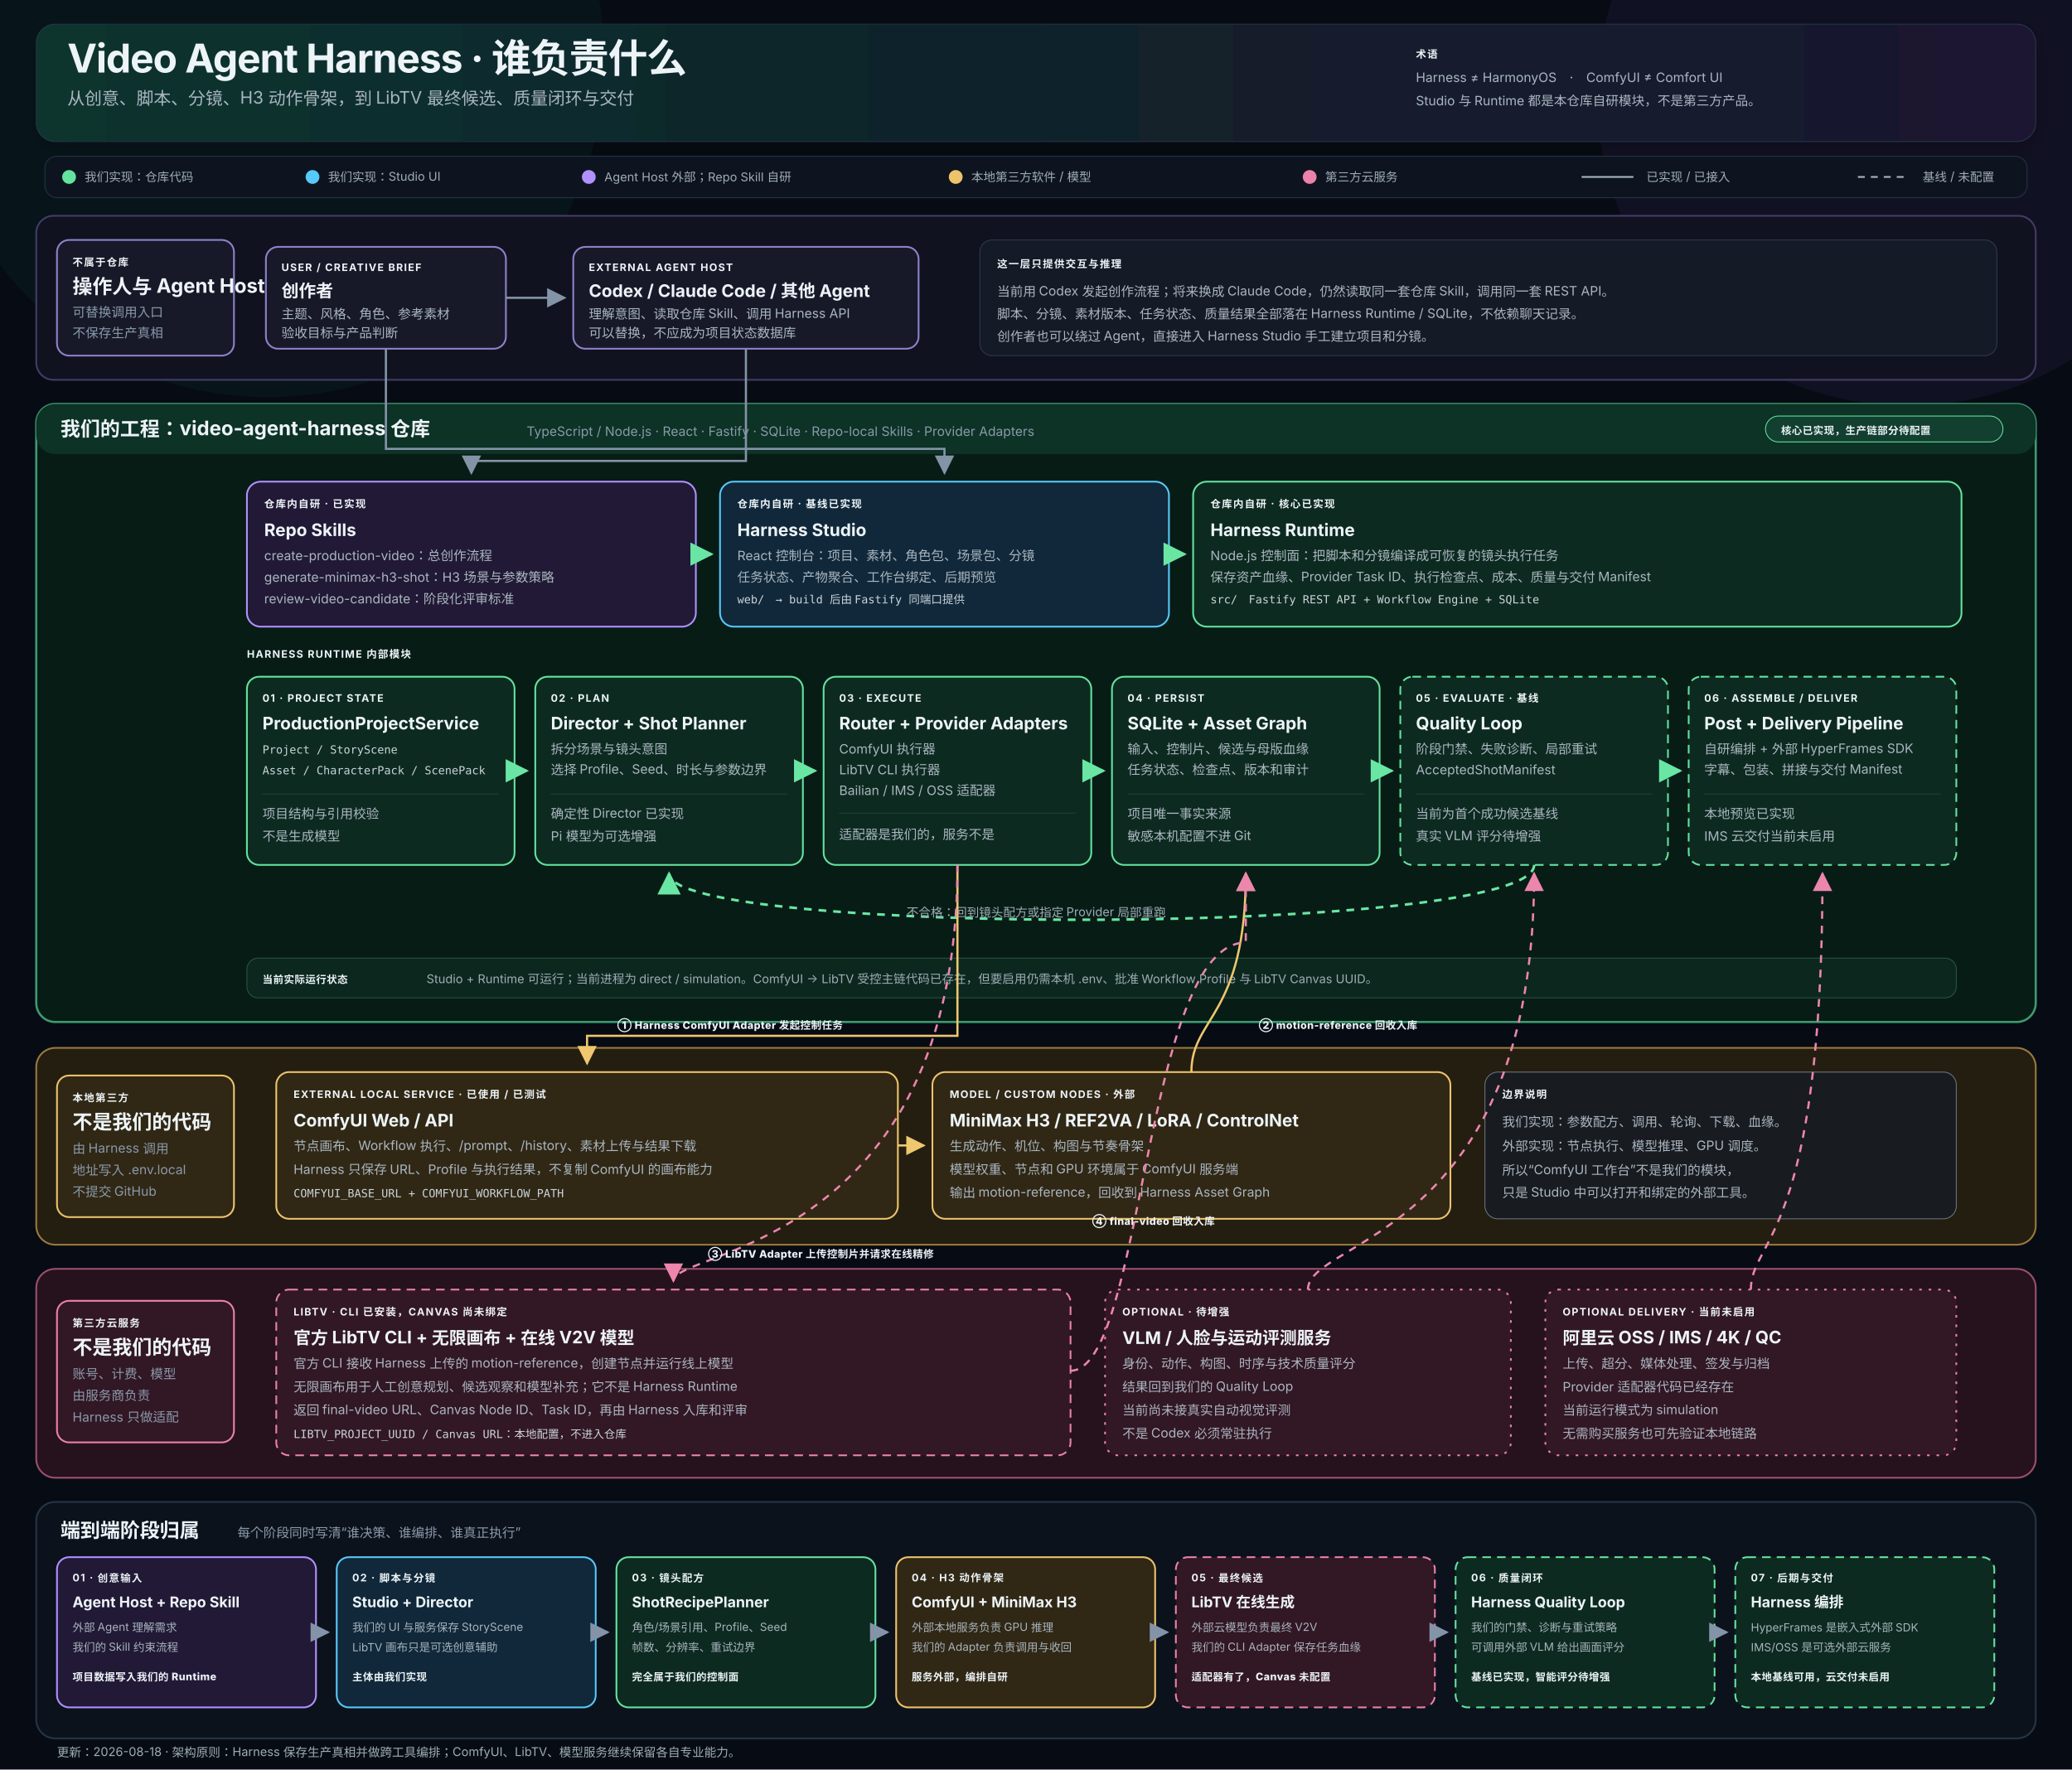
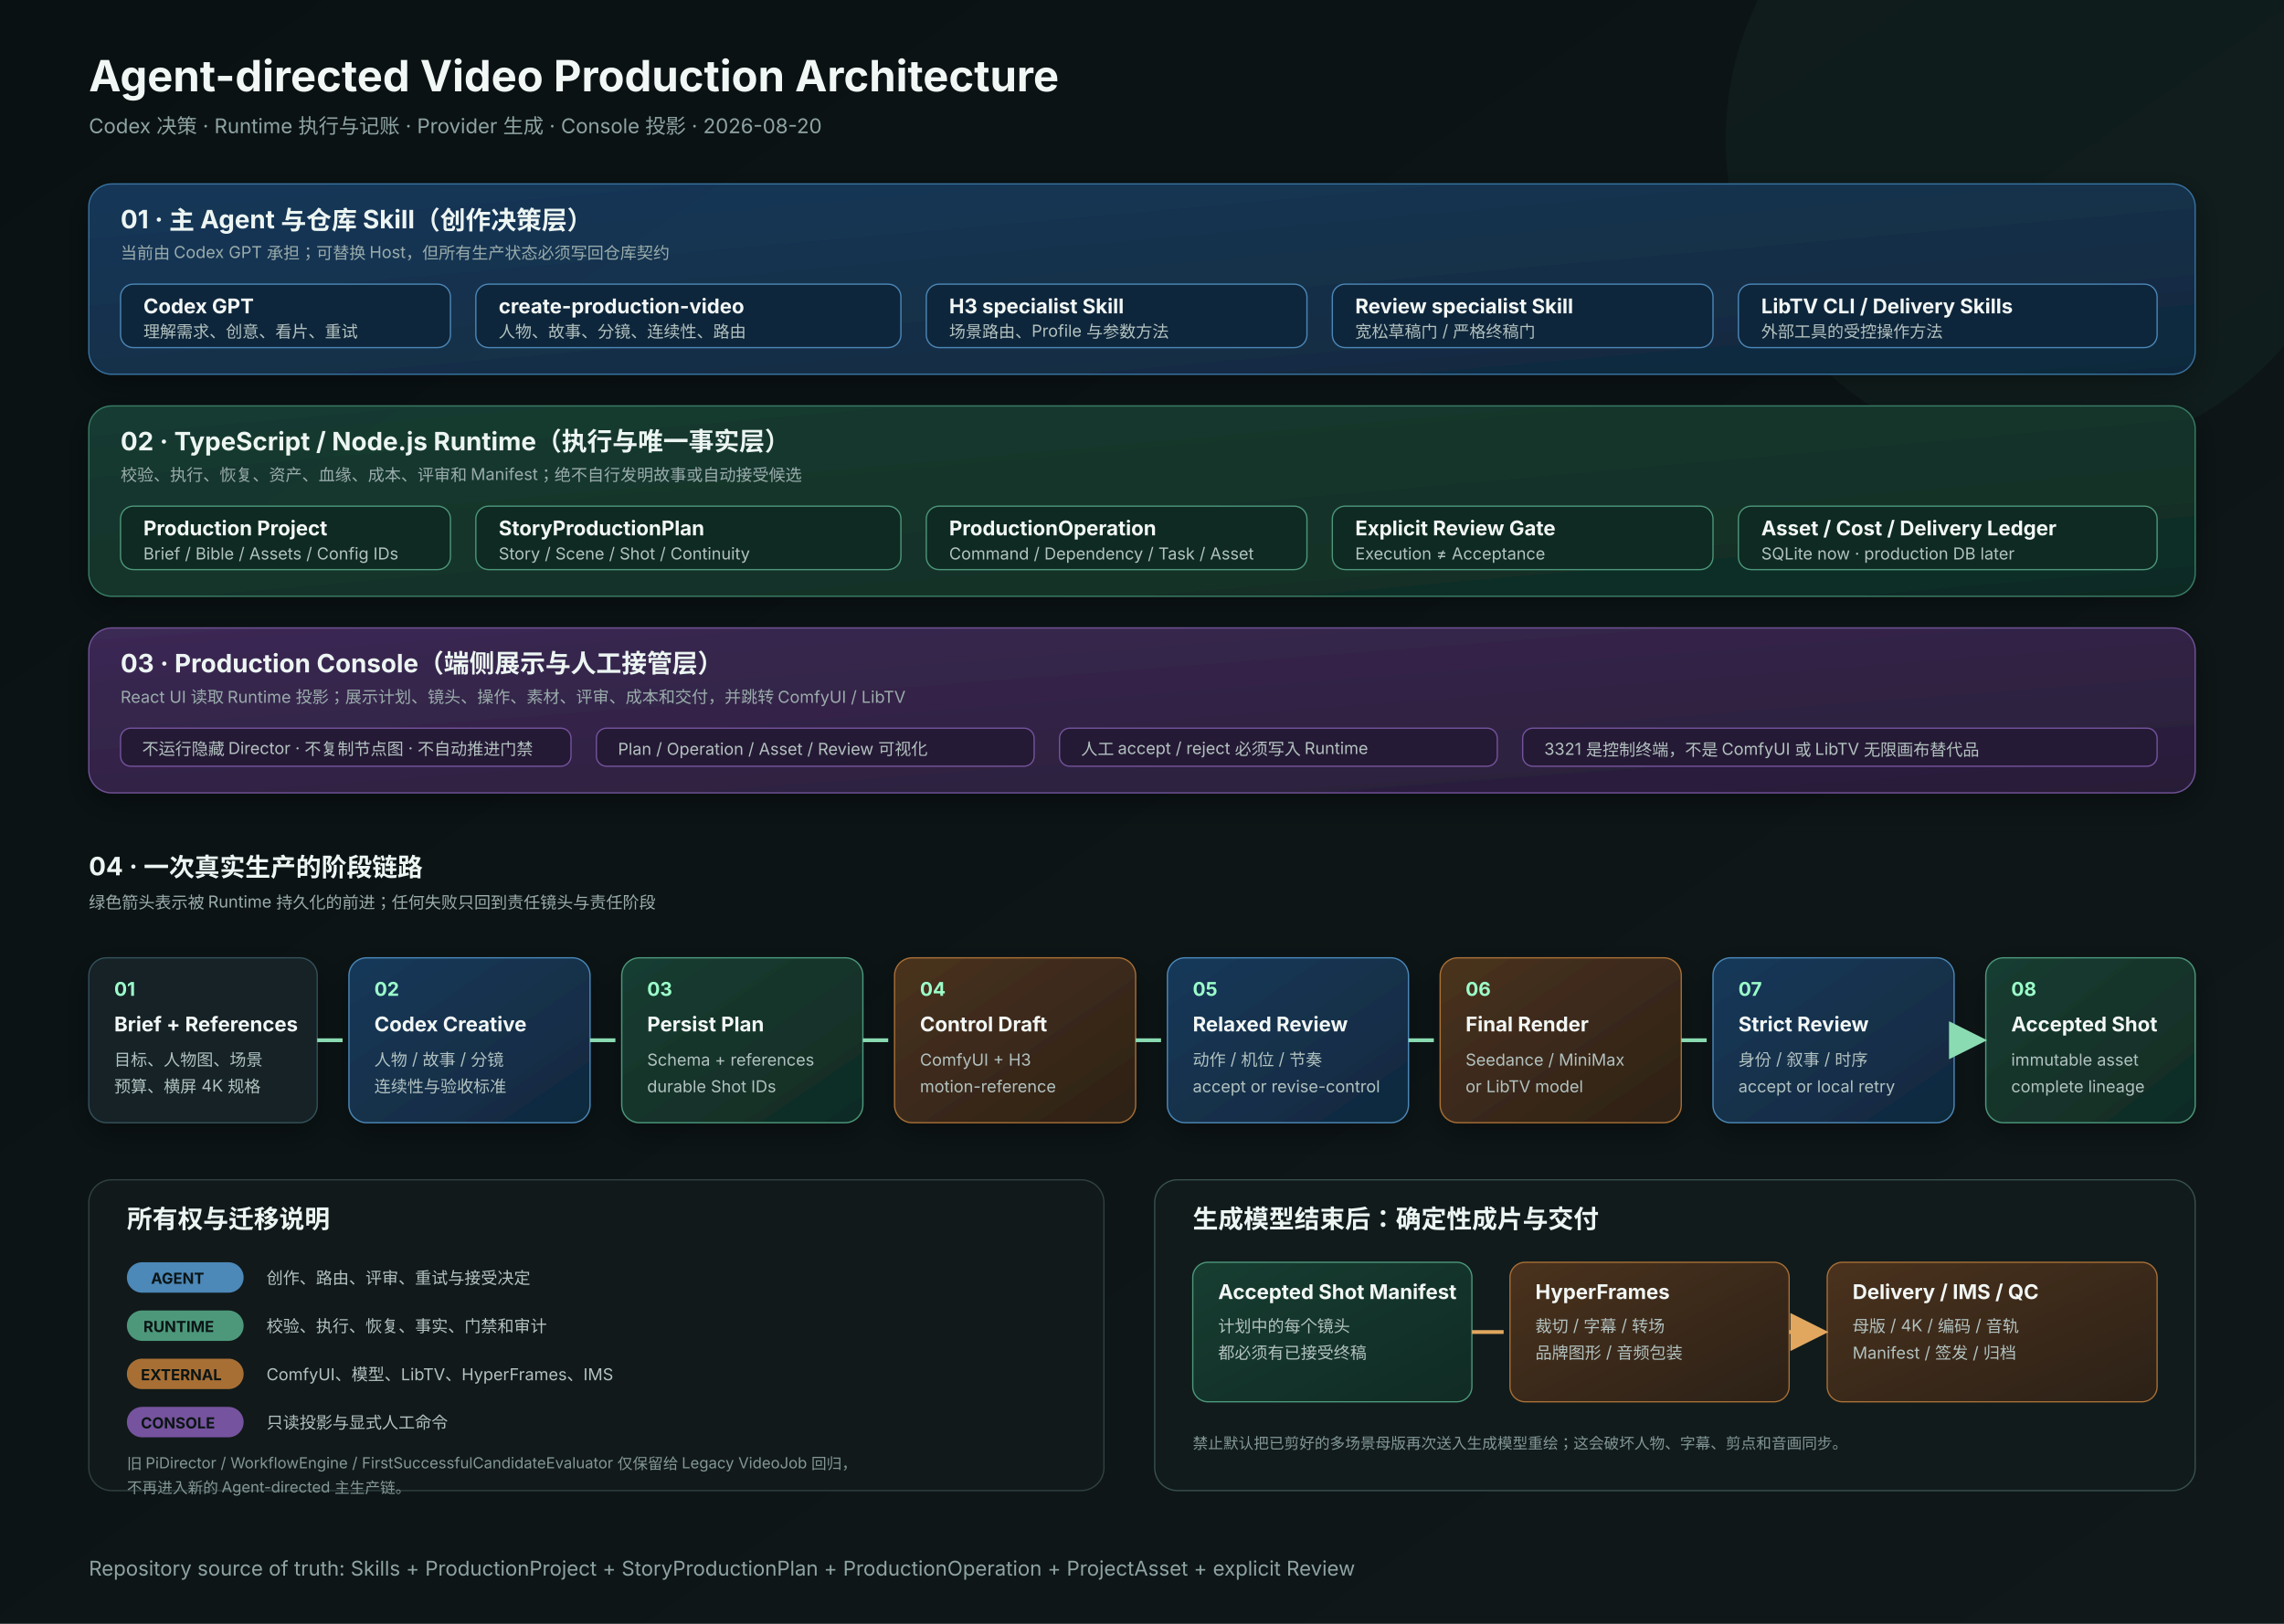
- <svg xmlns="http://www.w3.org/2000/svg" width="2400" height="2050" viewBox="0 0 2400 2050" role="img" aria-labelledby="title desc">
+ <svg xmlns="http://www.w3.org/2000/svg" width="1800" height="1280" viewBox="0 0 1800 1280" role="img" aria-labelledby="title desc">
  <defs>
-     <linearGradient id="headerGradient" x1="0" y1="0" x2="1" y2="0">
-       <stop offset="0" stop-color="#10352f" />
-       <stop offset="0.48" stop-color="#10222b" />
-       <stop offset="1" stop-color="#1b1730" />
+     <linearGradient id="bg" x1="0" y1="0" x2="1" y2="1">
+       <stop stop-color="#091113" />
+       <stop offset="1" stop-color="#101819" />
+     </linearGradient>
+     <linearGradient id="agent" x1="0" y1="0" x2="1" y2="1">
+       <stop stop-color="#18395a" />
+       <stop offset="1" stop-color="#10283d" />
+     </linearGradient>
+     <linearGradient id="runtime" x1="0" y1="0" x2="1" y2="1">
+       <stop stop-color="#173d31" />
+       <stop offset="1" stop-color="#102b24" />
+     </linearGradient>
+     <linearGradient id="external" x1="0" y1="0" x2="1" y2="1">
+       <stop stop-color="#4a321d" />
+       <stop offset="1" stop-color="#2c2117" />
+     </linearGradient>
+     <linearGradient id="console" x1="0" y1="0" x2="1" y2="1">
+       <stop stop-color="#3d2955" />
+       <stop offset="1" stop-color="#281d38" />
    </linearGradient>
    <filter id="shadow" x="-20%" y="-20%" width="140%" height="140%">
-       <feDropShadow dx="0" dy="8" stdDeviation="12" flood-color="#000" flood-opacity="0.24" />
+       <feDropShadow dx="0" dy="8" stdDeviation="12" flood-color="#000" flood-opacity=".34" />
    </filter>
-     <marker id="arrowGreen" viewBox="0 0 10 10" refX="9" refY="5" markerWidth="9" markerHeight="9" orient="auto-start-reverse">
-       <path d="M 0 0 L 10 5 L 0 10 z" fill="#69e6a3" />
+     <marker id="arrow" markerWidth="10" markerHeight="10" refX="8" refY="5" orient="auto">
+       <path d="M0,0 L10,5 L0,10 z" fill="#8adbb2" />
    </marker>
-     <marker id="arrowGray" viewBox="0 0 10 10" refX="9" refY="5" markerWidth="9" markerHeight="9" orient="auto-start-reverse">
-       <path d="M 0 0 L 10 5 L 0 10 z" fill="#8494a8" />
-     </marker>
-     <marker id="arrowGold" viewBox="0 0 10 10" refX="9" refY="5" markerWidth="9" markerHeight="9" orient="auto-start-reverse">
-       <path d="M 0 0 L 10 5 L 0 10 z" fill="#efc76e" />
-     </marker>
-     <marker id="arrowPink" viewBox="0 0 10 10" refX="9" refY="5" markerWidth="9" markerHeight="9" orient="auto-start-reverse">
-       <path d="M 0 0 L 10 5 L 0 10 z" fill="#ec86ad" />
+     <marker id="arrowOrange" markerWidth="10" markerHeight="10" refX="8" refY="5" orient="auto">
+       <path d="M0,0 L10,5 L0,10 z" fill="#e1a75f" />
    </marker>
    <style>
-       text { font-family: Inter, -apple-system, BlinkMacSystemFont, "PingFang SC", "Microsoft YaHei", sans-serif; fill: #edf4f7; }
-       .title { font-size: 46px; font-weight: 750; letter-spacing: -1px; }
-       .subtitle { font-size: 20px; fill: #a7b5bf; }
-       .zone-title { font-size: 23px; font-weight: 750; }
-       .zone-sub { font-size: 15px; fill: #8999a9; }
-       .box-title { font-size: 20px; font-weight: 720; }
-       .box-copy { font-size: 15px; fill: #aab6c0; }
-       .box-code { font-family: "SFMono-Regular", Consolas, monospace; font-size: 13px; fill: #cad4da; }
-       .kicker { font-size: 12px; font-weight: 750; letter-spacing: 1.2px; }
-       .status { font-size: 12px; font-weight: 760; letter-spacing: .4px; }
-       .note { font-size: 14px; fill: #9facb6; }
-       .stage-title { font-size: 17px; font-weight: 730; }
-       .stage-copy { font-size: 13px; fill: #a8b4bd; }
-       .ours-fill { fill: #0d2a20; }
-       .ours-stroke { stroke: #64e3a0; stroke-width: 2; }
-       .ui-fill { fill: #10283a; }
-       .ui-stroke { stroke: #57c9fa; stroke-width: 2; }
-       .skill-fill { fill: #211936; }
-       .skill-stroke { stroke: #b091ff; stroke-width: 2; }
-       .local-fill { fill: #302715; }
-       .local-stroke { stroke: #edc46b; stroke-width: 2; }
-       .cloud-fill { fill: #321725; }
-       .cloud-stroke { stroke: #eb82a9; stroke-width: 2; }
-       .external-fill { fill: #171929; }
-       .external-stroke { stroke: #8f82cc; stroke-width: 2; }
-       .implemented { stroke-dasharray: none; }
-       .baseline { stroke-dasharray: 10 7; }
-       .pending { stroke-dasharray: 3 8; }
-       .arrow-green { fill: none; stroke: #69e6a3; stroke-width: 3; marker-end: url(#arrowGreen); }
-       .arrow-gray { fill: none; stroke: #8494a8; stroke-width: 2.5; marker-end: url(#arrowGray); }
-       .arrow-gold { fill: none; stroke: #efc76e; stroke-width: 2.5; marker-end: url(#arrowGold); }
-       .arrow-pink { fill: none; stroke: #ec86ad; stroke-width: 2.5; marker-end: url(#arrowPink); }
-       .dashed { stroke-dasharray: 9 8; }
-       .divider { stroke: #ffffff; stroke-opacity: .1; }
+       .title{fill:#f1f7f5;font:700 34px Inter,Arial,"PingFang SC",sans-serif}.sub{fill:#8fa3a3;font:16px Inter,Arial,"PingFang SC",sans-serif}.laneTitle{fill:#ecf5f2;font:700 20px Inter,Arial,"PingFang SC",sans-serif}.laneSub{fill:#9aacab;font:13px Inter,Arial,"PingFang SC",sans-serif}.boxTitle{fill:#f2f7f5;font:700 16px Inter,Arial,"PingFang SC",sans-serif}.boxText{fill:#b3c2c0;font:13px Inter,Arial,"PingFang SC",sans-serif}.tiny{fill:#839796;font:12px Inter,Arial,"PingFang SC",sans-serif}.badge{fill:#0b1515;font:700 12px Inter,Arial,"PingFang SC",sans-serif}.flowLabel{fill:#83cfa9;font:700 12px Inter,Arial,"PingFang SC",sans-serif}.num{fill:#9cffca;font:700 15px Inter,Arial,sans-serif}.externalText{fill:#efc890;font:700 12px Inter,Arial,"PingFang SC",sans-serif}
    </style>
  </defs>
-   <rect width="2400" height="2050" fill="#070c14" />
-   <circle cx="310" cy="70" r="390" fill="#0c5a4b" opacity=".11" />
-   <circle cx="2210" cy="110" r="360" fill="#6c3fb5" opacity=".10" />
+   <rect width="1800" height="1280" fill="url(#bg)" />
+   <circle cx="1610" cy="110" r="250" fill="#5ab98c" opacity=".05" />
+   <text x="70" y="72" class="title">Agent-directed Video Production Architecture</text>
+   <text x="70" y="105" class="sub">Codex 决策 · Runtime 执行与记账 · Provider 生成 · Console 投影 · 2026-08-20</text>
+   <rect x="70" y="145" width="1660" height="150" rx="18" fill="url(#agent)" stroke="#3a74a3" opacity=".97" filter="url(#shadow)" />
+   <text x="95" y="180" class="laneTitle">01 · 主 Agent 与仓库 Skill（创作决策层）</text>
+   <text x="95" y="204" class="laneSub">当前由 Codex GPT 承担；可替换 Host，但所有生产状态必须写回仓库契约</text>
+   <rect x="95" y="224" width="260" height="50" rx="10" fill="#0e263b" stroke="#4c88b8" />
+   <text x="113" y="247" class="boxTitle">Codex GPT</text>
+   <text x="113" y="266" class="boxText">理解需求、创意、看片、重试</text>
+   <rect x="375" y="224" width="335" height="50" rx="10" fill="#0e263b" stroke="#4c88b8" />
+   <text x="393" y="247" class="boxTitle">create-production-video</text>
+   <text x="393" y="266" class="boxText">人物、故事、分镜、连续性、路由</text>
+   <rect x="730" y="224" width="300" height="50" rx="10" fill="#0e263b" stroke="#4c88b8" />
+   <text x="748" y="247" class="boxTitle">H3 specialist Skill</text>
+   <text x="748" y="266" class="boxText">场景路由、Profile 与参数方法</text>
+   <rect x="1050" y="224" width="300" height="50" rx="10" fill="#0e263b" stroke="#4c88b8" />
+   <text x="1068" y="247" class="boxTitle">Review specialist Skill</text>
+   <text x="1068" y="266" class="boxText">宽松草稿门 / 严格终稿门</text>
+   <rect x="1370" y="224" width="330" height="50" rx="10" fill="#0e263b" stroke="#4c88b8" />
+   <text x="1388" y="247" class="boxTitle">LibTV CLI / Delivery Skills</text>
+   <text x="1388" y="266" class="boxText">外部工具的受控操作方法</text>
+   <rect x="70" y="320" width="1660" height="150" rx="18" fill="url(#runtime)" stroke="#3b8067" opacity=".97" filter="url(#shadow)" />
+   <text x="95" y="355" class="laneTitle">02 · TypeScript / Node.js Runtime（执行与唯一事实层）</text>
+   <text x="95" y="379" class="laneSub">校验、执行、恢复、资产、血缘、成本、评审和 Manifest；绝不自行发明故事或自动接受候选</text>
+   <rect x="95" y="399" width="260" height="50" rx="10" fill="#0e2a22" stroke="#4d987b" />
+   <text x="113" y="422" class="boxTitle">Production Project</text>
+   <text x="113" y="441" class="boxText">Brief / Bible / Assets / Config IDs</text>
+   <rect x="375" y="399" width="335" height="50" rx="10" fill="#0e2a22" stroke="#4d987b" />
+   <text x="393" y="422" class="boxTitle">StoryProductionPlan</text>
+   <text x="393" y="441" class="boxText">Story / Scene / Shot / Continuity</text>
+   <rect x="730" y="399" width="300" height="50" rx="10" fill="#0e2a22" stroke="#4d987b" />
+   <text x="748" y="422" class="boxTitle">ProductionOperation</text>
+   <text x="748" y="441" class="boxText">Command / Dependency / Task / Asset</text>
+   <rect x="1050" y="399" width="300" height="50" rx="10" fill="#0e2a22" stroke="#4d987b" />
+   <text x="1068" y="422" class="boxTitle">Explicit Review Gate</text>
+   <text x="1068" y="441" class="boxText">Execution ≠ Acceptance</text>
+   <rect x="1370" y="399" width="330" height="50" rx="10" fill="#0e2a22" stroke="#4d987b" />
+   <text x="1388" y="422" class="boxTitle">Asset / Cost / Delivery Ledger</text>
+   <text x="1388" y="441" class="boxText">SQLite now · production DB later</text>
+   <rect x="70" y="495" width="1660" height="130" rx="18" fill="url(#console)" stroke="#74539b" opacity=".97" filter="url(#shadow)" />
+   <text x="95" y="530" class="laneTitle">03 · Production Console（端侧展示与人工接管层）</text>
+   <text x="95" y="554" class="laneSub">React UI 读取 Runtime 投影；展示计划、镜头、操作、素材、评审、成本和交付，并跳转 ComfyUI / LibTV</text>
+   <rect x="95" y="574" width="355" height="30" rx="8" fill="#251a35" stroke="#76539e" />
+   <text x="112" y="595" class="boxText">不运行隐藏 Director · 不复制节点图 · 不自动推进门禁</text>
+   <rect x="470" y="574" width="345" height="30" rx="8" fill="#251a35" stroke="#76539e" />
+   <text x="487" y="595" class="boxText">Plan / Operation / Asset / Review 可视化</text>
+   <rect x="835" y="574" width="345" height="30" rx="8" fill="#251a35" stroke="#76539e" />
+   <text x="852" y="595" class="boxText">人工 accept / reject 必须写入 Runtime</text>
+   <rect x="1200" y="574" width="500" height="30" rx="8" fill="#251a35" stroke="#76539e" />
+   <text x="1217" y="595" class="boxText">3321 是控制终端，不是 ComfyUI 或 LibTV 无限画布替代品</text>
+   <text x="70" y="690" class="laneTitle">04 · 一次真实生产的阶段链路</text>
+   <text x="70" y="716" class="laneSub">绿色箭头表示被 Runtime 持久化的前进；任何失败只回到责任镜头与责任阶段</text>
  <g filter="url(#shadow)">
-     <rect x="42" y="28" width="2316" height="136" rx="22" fill="url(#headerGradient)" stroke="#263647" />
-     <text x="78" y="84" class="title">Video Agent Harness · 谁负责什么</text>
-     <text x="78" y="121" class="subtitle">从创意、脚本、分镜、H3 动作骨架，到 LibTV 最终候选、质量闭环与交付</text>
-     <text x="1640" y="67" class="kicker" fill="#70e5a6">术语</text>
-     <text x="1640" y="95" class="box-copy">Harness ≠ HarmonyOS　·　ComfyUI ≠ Comfort UI</text>
-     <text x="1640" y="122" class="box-copy">Studio 与 Runtime 都是本仓库自研模块，不是第三方产品。</text>
+     <rect x="70" y="755" width="180" height="130" rx="14" fill="#132328" stroke="#35515a" />
+     <text x="90" y="785" class="num">01</text>
+     <text x="90" y="813" class="boxTitle">Brief + References</text>
+     <text x="90" y="840" class="boxText">目标、人物图、场景</text>
+     <text x="90" y="861" class="boxText">预算、横屏 4K 规格</text>
+     <rect x="275" y="755" width="190" height="130" rx="14" fill="url(#agent)" stroke="#4c88b8" />
+     <text x="295" y="785" class="num">02</text>
+     <text x="295" y="813" class="boxTitle">Codex Creative</text>
+     <text x="295" y="840" class="boxText">人物 / 故事 / 分镜</text>
+     <text x="295" y="861" class="boxText">连续性与验收标准</text>
+     <rect x="490" y="755" width="190" height="130" rx="14" fill="url(#runtime)" stroke="#4d987b" />
+     <text x="510" y="785" class="num">03</text>
+     <text x="510" y="813" class="boxTitle">Persist Plan</text>
+     <text x="510" y="840" class="boxText">Schema + references</text>
+     <text x="510" y="861" class="boxText">durable Shot IDs</text>
+     <rect x="705" y="755" width="190" height="130" rx="14" fill="url(#external)" stroke="#a86f35" />
+     <text x="725" y="785" class="num">04</text>
+     <text x="725" y="813" class="boxTitle">Control Draft</text>
+     <text x="725" y="840" class="boxText">ComfyUI + H3</text>
+     <text x="725" y="861" class="boxText">motion-reference</text>
+     <rect x="920" y="755" width="190" height="130" rx="14" fill="url(#agent)" stroke="#4c88b8" />
+     <text x="940" y="785" class="num">05</text>
+     <text x="940" y="813" class="boxTitle">Relaxed Review</text>
+     <text x="940" y="840" class="boxText">动作 / 机位 / 节奏</text>
+     <text x="940" y="861" class="boxText">accept or revise-control</text>
+     <rect x="1135" y="755" width="190" height="130" rx="14" fill="url(#external)" stroke="#a86f35" />
+     <text x="1155" y="785" class="num">06</text>
+     <text x="1155" y="813" class="boxTitle">Final Render</text>
+     <text x="1155" y="840" class="boxText">Seedance / MiniMax</text>
+     <text x="1155" y="861" class="boxText">or LibTV model</text>
+     <rect x="1350" y="755" width="190" height="130" rx="14" fill="url(#agent)" stroke="#4c88b8" />
+     <text x="1370" y="785" class="num">07</text>
+     <text x="1370" y="813" class="boxTitle">Strict Review</text>
+     <text x="1370" y="840" class="boxText">身份 / 叙事 / 时序</text>
+     <text x="1370" y="861" class="boxText">accept or local retry</text>
+     <rect x="1565" y="755" width="165" height="130" rx="14" fill="url(#runtime)" stroke="#4d987b" />
+     <text x="1585" y="785" class="num">08</text>
+     <text x="1585" y="813" class="boxTitle">Accepted Shot</text>
+     <text x="1585" y="840" class="boxText">immutable asset</text>
+     <text x="1585" y="861" class="boxText">complete lineage</text>
  </g>
-   <g transform="translate(52,181)">
-     <rect width="2296" height="48" rx="14" fill="#0d141f" stroke="#253344" />
-     <circle cx="28" cy="24" r="8" fill="#64e3a0" />
-     <text x="46" y="29" class="note">我们实现：仓库代码</text>
-     <circle cx="310" cy="24" r="8" fill="#57c9fa" />
-     <text x="328" y="29" class="note">我们实现：Studio UI</text>
-     <circle cx="630" cy="24" r="8" fill="#b091ff" />
-     <text x="648" y="29" class="note">Agent Host 外部；Repo Skill 自研</text>
-     <circle cx="1055" cy="24" r="8" fill="#edc46b" />
-     <text x="1073" y="29" class="note">本地第三方软件 / 模型</text>
-     <circle cx="1465" cy="24" r="8" fill="#eb82a9" />
-     <text x="1483" y="29" class="note">第三方云服务</text>
-     <line x1="1780" y1="24" x2="1840" y2="24" stroke="#aab6c0" stroke-width="2" />
-     <text x="1855" y="29" class="note">已实现 / 已接入</text>
-     <line x1="2100" y1="24" x2="2160" y2="24" stroke="#aab6c0" stroke-width="2" stroke-dasharray="8 7" />
-     <text x="2175" y="29" class="note">基线 / 未配置</text>
-   </g>
-   <g>
-     <rect x="42" y="250" width="2316" height="190" rx="20" fill="#10121f" stroke="#443b67" stroke-width="2" />
-     <g transform="translate(66,278)">
-       <rect width="205" height="134" rx="14" class="external-fill external-stroke" />
-       <text x="18" y="30" class="kicker" fill="#b091ff">不属于仓库</text>
-       <text x="18" y="62" class="zone-title">操作人与 Agent Host</text>
-       <text x="18" y="89" class="zone-sub">可替换调用入口</text>
-       <text x="18" y="113" class="zone-sub">不保存生产真相</text>
-     </g>
-     <g transform="translate(308,286)">
-       <rect width="278" height="118" rx="14" class="external-fill external-stroke" />
-       <text x="18" y="28" class="kicker" fill="#b091ff">USER / CREATIVE BRIEF</text>
-       <text x="18" y="58" class="box-title">创作者</text>
-       <text x="18" y="83" class="box-copy">主题、风格、角色、参考素材</text>
-       <text x="18" y="105" class="box-copy">验收目标与产品判断</text>
-     </g>
-     <g transform="translate(664,286)">
-       <rect width="400" height="118" rx="14" class="external-fill external-stroke" />
-       <text x="18" y="28" class="kicker" fill="#b091ff">EXTERNAL AGENT HOST</text>
-       <text x="18" y="58" class="box-title">Codex / Claude Code / 其他 Agent</text>
-       <text x="18" y="83" class="box-copy">理解意图、读取仓库 Skill、调用 Harness API</text>
-       <text x="18" y="105" class="box-copy">可以替换，不应成为项目状态数据库</text>
-     </g>
-     <path d="M586 345 L654 345" class="arrow-gray" />
-     <g transform="translate(1135,278)">
-       <rect width="1178" height="134" rx="14" fill="#141a26" stroke="#2f3a4b" />
-       <text x="20" y="32" class="kicker" fill="#8fa0b2">这一层只提供交互与推理</text>
-       <text x="20" y="65" class="box-copy">当前用 Codex 发起创作流程；将来换成 Claude Code，仍然读取同一套仓库 Skill，调用同一套 REST API。</text>
-       <text x="20" y="91" class="box-copy">脚本、分镜、素材版本、任务状态、质量结果全部落在 Harness Runtime / SQLite，不依赖聊天记录。</text>
-       <text x="20" y="117" class="box-copy">创作者也可以绕过 Agent，直接进入 Harness Studio 手工建立项目和分镜。</text>
-     </g>
-   </g>
-   <g>
-     <rect x="42" y="468" width="2316" height="716" rx="22" fill="#081c16" stroke="#3f9a70" stroke-width="2.5" />
-     <rect x="42" y="468" width="2316" height="58" rx="22" fill="#0d3226" />
-     <text x="70" y="505" class="zone-title" fill="#6ae6a3">我们的工程：video-agent-harness 仓库</text>
-     <text x="610" y="505" class="zone-sub">TypeScript / Node.js · React · Fastify · SQLite · Repo-local Skills · Provider Adapters</text>
-     <g transform="translate(2045,482)">
-       <rect width="275" height="30" rx="15" fill="#123f30" stroke="#64e3a0" />
-       <text x="18" y="21" class="status" fill="#75e9ab">核心已实现，生产链部分待配置</text>
-     </g>
-     <g transform="translate(286,558)">
-       <rect width="520" height="168" rx="16" class="skill-fill skill-stroke implemented" />
-       <text x="20" y="30" class="kicker" fill="#b496ff">仓库内自研 · 已实现</text>
-       <text x="20" y="63" class="box-title">Repo Skills</text>
-       <text x="20" y="91" class="box-copy">create-production-video：总创作流程</text>
-       <text x="20" y="116" class="box-copy">generate-minimax-h3-shot：H3 场景与参数策略</text>
-       <text x="20" y="141" class="box-copy">review-video-candidate：阶段化评审标准</text>
-     </g>
-     <g transform="translate(834,558)">
-       <rect width="520" height="168" rx="16" class="ui-fill ui-stroke implemented" />
-       <text x="20" y="30" class="kicker" fill="#5ac8fa">仓库内自研 · 基线已实现</text>
-       <text x="20" y="63" class="box-title">Harness Studio</text>
-       <text x="20" y="91" class="box-copy">React 控制台：项目、素材、角色包、场景包、分镜</text>
-       <text x="20" y="116" class="box-copy">任务状态、产物聚合、工作台绑定、后期预览</text>
-       <text x="20" y="141" class="box-code">web/　→ build 后由 Fastify 同端口提供</text>
-     </g>
-     <g transform="translate(1382,558)">
-       <rect width="890" height="168" rx="16" class="ours-fill ours-stroke implemented" />
-       <text x="20" y="30" class="kicker" fill="#71e8a5">仓库内自研 · 核心已实现</text>
-       <text x="20" y="63" class="box-title">Harness Runtime</text>
-       <text x="20" y="91" class="box-copy">Node.js 控制面：把脚本和分镜编译成可恢复的镜头执行任务</text>
-       <text x="20" y="116" class="box-copy">保存资产血缘、Provider Task ID、执行检查点、成本、质量与交付 Manifest</text>
-       <text x="20" y="141" class="box-code">src/　Fastify REST API + Workflow Engine + SQLite</text>
-     </g>
-     <path d="M864 404 L864 534 L546 534 L546 548" class="arrow-gray" />
-     <path d="M447 404 L447 520 L1094 520 L1094 548" class="arrow-gray" />
-     <path d="M806 642 L824 642" class="arrow-green" />
-     <path d="M1354 642 L1372 642" class="arrow-green" />
-     <text x="286" y="762" class="kicker" fill="#71e8a5">HARNESS RUNTIME 内部模块</text>
-     <g transform="translate(286,784)">
-       <rect width="310" height="218" rx="14" class="ours-fill ours-stroke" />
-       <text x="18" y="29" class="kicker" fill="#71e8a5">01 · PROJECT STATE</text>
-       <text x="18" y="61" class="box-title">ProductionProjectService</text>
-       <text x="18" y="89" class="box-code">Project / StoryScene</text>
-       <text x="18" y="113" class="box-code">Asset / CharacterPack / ScenePack</text>
-       <line x1="18" y1="136" x2="292" y2="136" class="divider" />
-       <text x="18" y="164" class="box-copy">项目结构与引用校验</text>
-       <text x="18" y="190" class="box-copy">不是生成模型</text>
-     </g>
-     <g transform="translate(620,784)">
-       <rect width="310" height="218" rx="14" class="ours-fill ours-stroke" />
-       <text x="18" y="29" class="kicker" fill="#71e8a5">02 · PLAN</text>
-       <text x="18" y="61" class="box-title">Director + Shot Planner</text>
-       <text x="18" y="89" class="box-copy">拆分场景与镜头意图</text>
-       <text x="18" y="113" class="box-copy">选择 Profile、Seed、时长与参数边界</text>
-       <line x1="18" y1="136" x2="292" y2="136" class="divider" />
-       <text x="18" y="164" class="box-copy">确定性 Director 已实现</text>
-       <text x="18" y="190" class="box-copy">Pi 模型为可选增强</text>
-     </g>
-     <g transform="translate(954,784)">
-       <rect width="310" height="218" rx="14" class="ours-fill ours-stroke" />
-       <text x="18" y="29" class="kicker" fill="#71e8a5">03 · EXECUTE</text>
-       <text x="18" y="61" class="box-title">Router + Provider Adapters</text>
-       <text x="18" y="89" class="box-copy">ComfyUI 执行器</text>
-       <text x="18" y="113" class="box-copy">LibTV CLI 执行器</text>
-       <text x="18" y="137" class="box-copy">Bailian / IMS / OSS 适配器</text>
-       <line x1="18" y1="158" x2="292" y2="158" class="divider" />
-       <text x="18" y="188" class="box-copy">适配器是我们的，服务不是</text>
-     </g>
-     <g transform="translate(1288,784)">
-       <rect width="310" height="218" rx="14" class="ours-fill ours-stroke" />
-       <text x="18" y="29" class="kicker" fill="#71e8a5">04 · PERSIST</text>
-       <text x="18" y="61" class="box-title">SQLite + Asset Graph</text>
-       <text x="18" y="89" class="box-copy">输入、控制片、候选与母版血缘</text>
-       <text x="18" y="113" class="box-copy">任务状态、检查点、版本和审计</text>
-       <line x1="18" y1="136" x2="292" y2="136" class="divider" />
-       <text x="18" y="164" class="box-copy">项目唯一事实来源</text>
-       <text x="18" y="190" class="box-copy">敏感本机配置不进 Git</text>
-     </g>
-     <g transform="translate(1622,784)">
-       <rect width="310" height="218" rx="14" class="ours-fill ours-stroke baseline" />
-       <text x="18" y="29" class="kicker" fill="#f0c86e">05 · EVALUATE · 基线</text>
-       <text x="18" y="61" class="box-title">Quality Loop</text>
-       <text x="18" y="89" class="box-copy">阶段门禁、失败诊断、局部重试</text>
-       <text x="18" y="113" class="box-copy">AcceptedShotManifest</text>
-       <line x1="18" y1="136" x2="292" y2="136" class="divider" />
-       <text x="18" y="164" class="box-copy">当前为首个成功候选基线</text>
-       <text x="18" y="190" class="box-copy">真实 VLM 评分待增强</text>
-     </g>
-     <g transform="translate(1956,784)">
-       <rect width="310" height="218" rx="14" class="ours-fill ours-stroke baseline" />
-       <text x="18" y="29" class="kicker" fill="#f0c86e">06 · ASSEMBLE / DELIVER</text>
-       <text x="18" y="61" class="box-title">Post + Delivery Pipeline</text>
-       <text x="18" y="89" class="box-copy">自研编排 + 外部 HyperFrames SDK</text>
-       <text x="18" y="113" class="box-copy">字幕、包装、拼接与交付 Manifest</text>
-       <line x1="18" y1="136" x2="292" y2="136" class="divider" />
-       <text x="18" y="164" class="box-copy">本地预览已实现</text>
-       <text x="18" y="190" class="box-copy">IMS 云交付当前未启用</text>
-     </g>
-     <path d="M596 893 L610 893" class="arrow-green" />
-     <path d="M930 893 L944 893" class="arrow-green" />
-     <path d="M1264 893 L1278 893" class="arrow-green" />
-     <path d="M1598 893 L1612 893" class="arrow-green" />
-     <path d="M1932 893 L1946 893" class="arrow-green" />
-     <path d="M1777 1002 C1777 1085 775 1085 775 1012" class="arrow-green dashed" />
-     <text x="1050" y="1062" class="note">不合格：回到镜头配方或指定 Provider 局部重跑</text>
-     <g transform="translate(286,1110)">
-       <rect width="1980" height="46" rx="13" fill="#0c271e" stroke="#28553f" />
-       <text x="18" y="29" class="status" fill="#72e7a7">当前实际运行状态</text>
-       <text x="208" y="29" class="note">Studio + Runtime 可运行；当前进程为 direct / simulation。ComfyUI → LibTV 受控主链代码已存在，但要启用仍需本机 .env、批准 Workflow Profile 与 LibTV Canvas UUID。</text>
-     </g>
-   </g>
-   <g>
-     <rect x="42" y="1214" width="2316" height="228" rx="22" fill="#241e11" stroke="#9a793d" stroke-width="2" />
-     <g transform="translate(66,1246)">
-       <rect width="205" height="164" rx="14" class="local-fill local-stroke" />
-       <text x="18" y="30" class="kicker" fill="#efc76e">本地第三方</text>
-       <text x="18" y="62" class="zone-title">不是我们的代码</text>
-       <text x="18" y="90" class="zone-sub">由 Harness 调用</text>
-       <text x="18" y="115" class="zone-sub">地址写入 .env.local</text>
-       <text x="18" y="140" class="zone-sub">不提交 GitHub</text>
-     </g>
-     <g transform="translate(320,1242)">
-       <rect width="720" height="170" rx="15" class="local-fill local-stroke implemented" />
-       <text x="20" y="30" class="kicker" fill="#efc76e">EXTERNAL LOCAL SERVICE · 已使用 / 已测试</text>
-       <text x="20" y="63" class="box-title">ComfyUI Web / API</text>
-       <text x="20" y="91" class="box-copy">节点画布、Workflow 执行、/prompt、/history、素材上传与结果下载</text>
-       <text x="20" y="118" class="box-copy">Harness 只保存 URL、Profile 与执行结果，不复制 ComfyUI 的画布能力</text>
-       <text x="20" y="145" class="box-code">COMFYUI_BASE_URL + COMFYUI_WORKFLOW_PATH</text>
-     </g>
-     <g transform="translate(1080,1242)">
-       <rect width="600" height="170" rx="15" class="local-fill local-stroke implemented" />
-       <text x="20" y="30" class="kicker" fill="#efc76e">MODEL / CUSTOM NODES · 外部</text>
-       <text x="20" y="63" class="box-title">MiniMax H3 / REF2VA / LoRA / ControlNet</text>
-       <text x="20" y="91" class="box-copy">生成动作、机位、构图与节奏骨架</text>
-       <text x="20" y="118" class="box-copy">模型权重、节点和 GPU 环境属于 ComfyUI 服务端</text>
-       <text x="20" y="145" class="box-copy">输出 motion-reference，回收到 Harness Asset Graph</text>
-     </g>
-     <g transform="translate(1720,1242)">
-       <rect width="546" height="170" rx="15" fill="#181b20" stroke="#6d7781" />
-       <text x="20" y="30" class="kicker" fill="#aab6c0">边界说明</text>
-       <text x="20" y="63" class="box-copy">我们实现：参数配方、调用、轮询、下载、血缘。</text>
-       <text x="20" y="91" class="box-copy">外部实现：节点执行、模型推理、GPU 调度。</text>
-       <text x="20" y="119" class="box-copy">所以“ComfyUI 工作台”不是我们的模块，</text>
-       <text x="20" y="145" class="box-copy">只是 Studio 中可以打开和绑定的外部工具。</text>
-     </g>
-     <path d="M1109 1002 L1109 1200 L680 1200 L680 1232" class="arrow-gold" />
-     <text x="715" y="1192" class="status" fill="#efc76e">① Harness ComfyUI Adapter 发起控制任务</text>
-     <path d="M1040 1327 L1070 1327" class="arrow-gold" />
-     <path d="M1380 1242 C1380 1178 1443 1178 1443 1012" class="arrow-gold" />
-     <text x="1458" y="1192" class="status" fill="#efc76e">② motion-reference 回收入库</text>
-   </g>
-   <g>
-     <rect x="42" y="1470" width="2316" height="242" rx="22" fill="#25121d" stroke="#9d4f6e" stroke-width="2" />
-     <g transform="translate(66,1507)">
-       <rect width="205" height="164" rx="14" class="cloud-fill cloud-stroke" />
-       <text x="18" y="30" class="kicker" fill="#ec86ad">第三方云服务</text>
-       <text x="18" y="62" class="zone-title">不是我们的代码</text>
-       <text x="18" y="90" class="zone-sub">账号、计费、模型</text>
-       <text x="18" y="115" class="zone-sub">由服务商负责</text>
-       <text x="18" y="140" class="zone-sub">Harness 只做适配</text>
-     </g>
-     <g transform="translate(320,1494)">
-       <rect width="920" height="192" rx="15" class="cloud-fill cloud-stroke baseline" />
-       <text x="20" y="30" class="kicker" fill="#ec86ad">LIBTV · CLI 已安装，CANVAS 尚未绑定</text>
-       <text x="20" y="63" class="box-title">官方 LibTV CLI + 无限画布 + 在线 V2V 模型</text>
-       <text x="20" y="91" class="box-copy">官方 CLI 接收 Harness 上传的 motion-reference，创建节点并运行线上模型</text>
-       <text x="20" y="118" class="box-copy">无限画布用于人工创意规划、候选观察和模型补充；它不是 Harness Runtime</text>
-       <text x="20" y="145" class="box-copy">返回 final-video URL、Canvas Node ID、Task ID，再由 Harness 入库和评审</text>
-       <text x="20" y="172" class="box-code">LIBTV_PROJECT_UUID / Canvas URL：本地配置，不进入仓库</text>
-     </g>
-     <g transform="translate(1280,1494)">
-       <rect width="470" height="192" rx="15" class="cloud-fill cloud-stroke pending" />
-       <text x="20" y="30" class="kicker" fill="#ec86ad">OPTIONAL · 待增强</text>
-       <text x="20" y="63" class="box-title">VLM / 人脸与运动评测服务</text>
-       <text x="20" y="91" class="box-copy">身份、动作、构图、时序与技术质量评分</text>
-       <text x="20" y="118" class="box-copy">结果回到我们的 Quality Loop</text>
-       <text x="20" y="145" class="box-copy">当前尚未接真实自动视觉评测</text>
-       <text x="20" y="172" class="box-copy">不是 Codex 必须常驻执行</text>
-     </g>
-     <g transform="translate(1790,1494)">
-       <rect width="476" height="192" rx="15" class="cloud-fill cloud-stroke pending" />
-       <text x="20" y="30" class="kicker" fill="#ec86ad">OPTIONAL DELIVERY · 当前未启用</text>
-       <text x="20" y="63" class="box-title">阿里云 OSS / IMS / 4K / QC</text>
-       <text x="20" y="91" class="box-copy">上传、超分、媒体处理、签发与归档</text>
-       <text x="20" y="118" class="box-copy">Provider 适配器代码已经存在</text>
-       <text x="20" y="145" class="box-copy">当前运行模式为 simulation</text>
-       <text x="20" y="172" class="box-copy">无需购买服务也可先验证本地链路</text>
-     </g>
-     <path d="M1109 1002 C1109 1448 780 1448 780 1484" class="arrow-pink dashed" />
-     <text x="820" y="1457" class="status" fill="#ec86ad">③ LibTV Adapter 上传控制片并请求在线精修</text>
-     <path d="M1240 1588 C1325 1588 1325 1092 1443 1092 L1443 1012" class="arrow-pink dashed" />
-     <text x="1265" y="1419" class="status" fill="#ec86ad">④ final-video 回收入库</text>
-     <path d="M1515 1494 C1515 1435 1777 1435 1777 1012" class="arrow-pink dashed" />
-     <path d="M2028 1494 C2028 1435 2111 1435 2111 1012" class="arrow-pink dashed" />
-   </g>
-   <g>
-     <rect x="42" y="1740" width="2316" height="274" rx="22" fill="#0c121c" stroke="#263546" stroke-width="2" />
-     <text x="70" y="1781" class="zone-title">端到端阶段归属</text>
-     <text x="275" y="1781" class="zone-sub">每个阶段同时写清“谁决策、谁编排、谁真正执行”</text>
-     <g transform="translate(66,1804)">
-       <rect width="300" height="174" rx="14" class="skill-fill skill-stroke" />
-       <text x="18" y="28" class="kicker" fill="#b091ff">01 · 创意输入</text>
-       <text x="18" y="58" class="stage-title">Agent Host + Repo Skill</text>
-       <text x="18" y="86" class="stage-copy">外部 Agent 理解需求</text>
-       <text x="18" y="109" class="stage-copy">我们的 Skill 约束流程</text>
-       <text x="18" y="143" class="status" fill="#70e5a6">项目数据写入我们的 Runtime</text>
-     </g>
-     <g transform="translate(390,1804)">
-       <rect width="300" height="174" rx="14" class="ui-fill ui-stroke" />
-       <text x="18" y="28" class="kicker" fill="#57c9fa">02 · 脚本与分镜</text>
-       <text x="18" y="58" class="stage-title">Studio + Director</text>
-       <text x="18" y="86" class="stage-copy">我们的 UI 与服务保存 StoryScene</text>
-       <text x="18" y="109" class="stage-copy">LibTV 画布只是可选创意辅助</text>
-       <text x="18" y="143" class="status" fill="#70e5a6">主体由我们实现</text>
-     </g>
-     <g transform="translate(714,1804)">
-       <rect width="300" height="174" rx="14" class="ours-fill ours-stroke" />
-       <text x="18" y="28" class="kicker" fill="#71e8a5">03 · 镜头配方</text>
-       <text x="18" y="58" class="stage-title">ShotRecipePlanner</text>
-       <text x="18" y="86" class="stage-copy">角色/场景引用、Profile、Seed</text>
-       <text x="18" y="109" class="stage-copy">帧数、分辨率、重试边界</text>
-       <text x="18" y="143" class="status" fill="#70e5a6">完全属于我们的控制面</text>
-     </g>
-     <g transform="translate(1038,1804)">
-       <rect width="300" height="174" rx="14" class="local-fill local-stroke" />
-       <text x="18" y="28" class="kicker" fill="#efc76e">04 · H3 动作骨架</text>
-       <text x="18" y="58" class="stage-title">ComfyUI + MiniMax H3</text>
-       <text x="18" y="86" class="stage-copy">外部本地服务负责 GPU 推理</text>
-       <text x="18" y="109" class="stage-copy">我们的 Adapter 负责调用与收回</text>
-       <text x="18" y="143" class="status" fill="#efc76e">服务外部，编排自研</text>
-     </g>
-     <g transform="translate(1362,1804)">
-       <rect width="300" height="174" rx="14" class="cloud-fill cloud-stroke baseline" />
-       <text x="18" y="28" class="kicker" fill="#ec86ad">05 · 最终候选</text>
-       <text x="18" y="58" class="stage-title">LibTV 在线生成</text>
-       <text x="18" y="86" class="stage-copy">外部云模型负责最终 V2V</text>
-       <text x="18" y="109" class="stage-copy">我们的 CLI Adapter 保存任务血缘</text>
-       <text x="18" y="143" class="status" fill="#ec86ad">适配器有了，Canvas 未配置</text>
-     </g>
-     <g transform="translate(1686,1804)">
-       <rect width="300" height="174" rx="14" class="ours-fill ours-stroke baseline" />
-       <text x="18" y="28" class="kicker" fill="#f0c86e">06 · 质量闭环</text>
-       <text x="18" y="58" class="stage-title">Harness Quality Loop</text>
-       <text x="18" y="86" class="stage-copy">我们的门禁、诊断与重试策略</text>
-       <text x="18" y="109" class="stage-copy">可调用外部 VLM 给出画面评分</text>
-       <text x="18" y="143" class="status" fill="#f0c86e">基线已实现，智能评分待增强</text>
-     </g>
-     <g transform="translate(2010,1804)">
-       <rect width="300" height="174" rx="14" class="ours-fill ours-stroke baseline" />
-       <text x="18" y="28" class="kicker" fill="#f0c86e">07 · 后期与交付</text>
-       <text x="18" y="58" class="stage-title">Harness 编排</text>
-       <text x="18" y="86" class="stage-copy">HyperFrames 是嵌入式外部 SDK</text>
-       <text x="18" y="109" class="stage-copy">IMS/OSS 是可选外部云服务</text>
-       <text x="18" y="143" class="status" fill="#f0c86e">本地基线可用，云交付未启用</text>
-     </g>
-     <path d="M366 1891 L380 1891" class="arrow-gray" />
-     <path d="M690 1891 L704 1891" class="arrow-gray" />
-     <path d="M1014 1891 L1028 1891" class="arrow-gray" />
-     <path d="M1338 1891 L1352 1891" class="arrow-gray" />
-     <path d="M1662 1891 L1676 1891" class="arrow-gray" />
-     <path d="M1986 1891 L2000 1891" class="arrow-gray" />
-   </g>
-   <text x="66" y="2035" class="note">更新：2026-08-18 · 架构原则：Harness 保存生产真相并做跨工具编排；ComfyUI、LibTV、模型服务继续保留各自专业能力。</text>
+   <path d="M250 820H270 M465 820H485 M680 820H700 M895 820H915 M1110 820H1130 M1325 820H1345 M1540 820H1560" stroke="#8adbb2" stroke-width="3" marker-end="url(#arrow)" />
+   <rect x="910" y="930" width="820" height="245" rx="18" fill="#111b1c" stroke="#38514f" />
+   <text x="940" y="968" class="laneTitle">生成模型结束后：确定性成片与交付</text>
+   <rect x="940" y="995" width="220" height="110" rx="12" fill="url(#runtime)" stroke="#4d987b" />
+   <text x="960" y="1024" class="boxTitle">Accepted Shot Manifest</text>
+   <text x="960" y="1050" class="boxText">计划中的每个镜头</text>
+   <text x="960" y="1071" class="boxText">都必须有已接受终稿</text>
+   <rect x="1190" y="995" width="220" height="110" rx="12" fill="url(#external)" stroke="#a86f35" />
+   <text x="1210" y="1024" class="boxTitle">HyperFrames</text>
+   <text x="1210" y="1050" class="boxText">裁切 / 字幕 / 转场</text>
+   <text x="1210" y="1071" class="boxText">品牌图形 / 音频包装</text>
+   <rect x="1440" y="995" width="260" height="110" rx="12" fill="url(#external)" stroke="#a86f35" />
+   <text x="1460" y="1024" class="boxTitle">Delivery / IMS / QC</text>
+   <text x="1460" y="1050" class="boxText">母版 / 4K / 编码 / 音轨</text>
+   <text x="1460" y="1071" class="boxText">Manifest / 签发 / 归档</text>
+   <path d="M1160 1050H1185 M1410 1050H1435" stroke="#e1a75f" stroke-width="3" marker-end="url(#arrowOrange)" />
+   <text x="940" y="1142" class="tiny">禁止默认把已剪好的多场景母版再次送入生成模型重绘；这会破坏人物、字幕、剪点和音画同步。</text>
+   <rect x="70" y="930" width="800" height="245" rx="18" fill="#11191a" stroke="#314143" />
+   <text x="100" y="968" class="laneTitle">所有权与迁移说明</text>
+   <rect x="100" y="995" width="92" height="24" rx="12" fill="#4c88b8" />
+   <text x="119" y="1012" class="badge">AGENT</text>
+   <text x="210" y="1012" class="boxText">创作、路由、评审、重试与接受决定</text>
+   <rect x="100" y="1033" width="92" height="24" rx="12" fill="#4d987b" />
+   <text x="113" y="1050" class="badge">RUNTIME</text>
+   <text x="210" y="1050" class="boxText">校验、执行、恢复、事实、门禁和审计</text>
+   <rect x="100" y="1071" width="92" height="24" rx="12" fill="#a86f35" />
+   <text x="111" y="1088" class="badge">EXTERNAL</text>
+   <text x="210" y="1088" class="boxText">ComfyUI、模型、LibTV、HyperFrames、IMS</text>
+   <rect x="100" y="1109" width="92" height="24" rx="12" fill="#76539e" />
+   <text x="111" y="1126" class="badge">CONSOLE</text>
+   <text x="210" y="1126" class="boxText">只读投影与显式人工命令</text>
+   <text x="100" y="1158" class="tiny">旧 PiDirector / WorkflowEngine / FirstSuccessfulCandidateEvaluator 仅保留给 Legacy VideoJob 回归，</text>
+   <text x="100" y="1177" class="tiny">不再进入新的 Agent-directed 主生产链。</text>
+   <text x="70" y="1242" class="sub">Repository source of truth: Skills + ProductionProject + StoryProductionPlan + ProductionOperation + ProjectAsset + explicit Review</text>
</svg>
